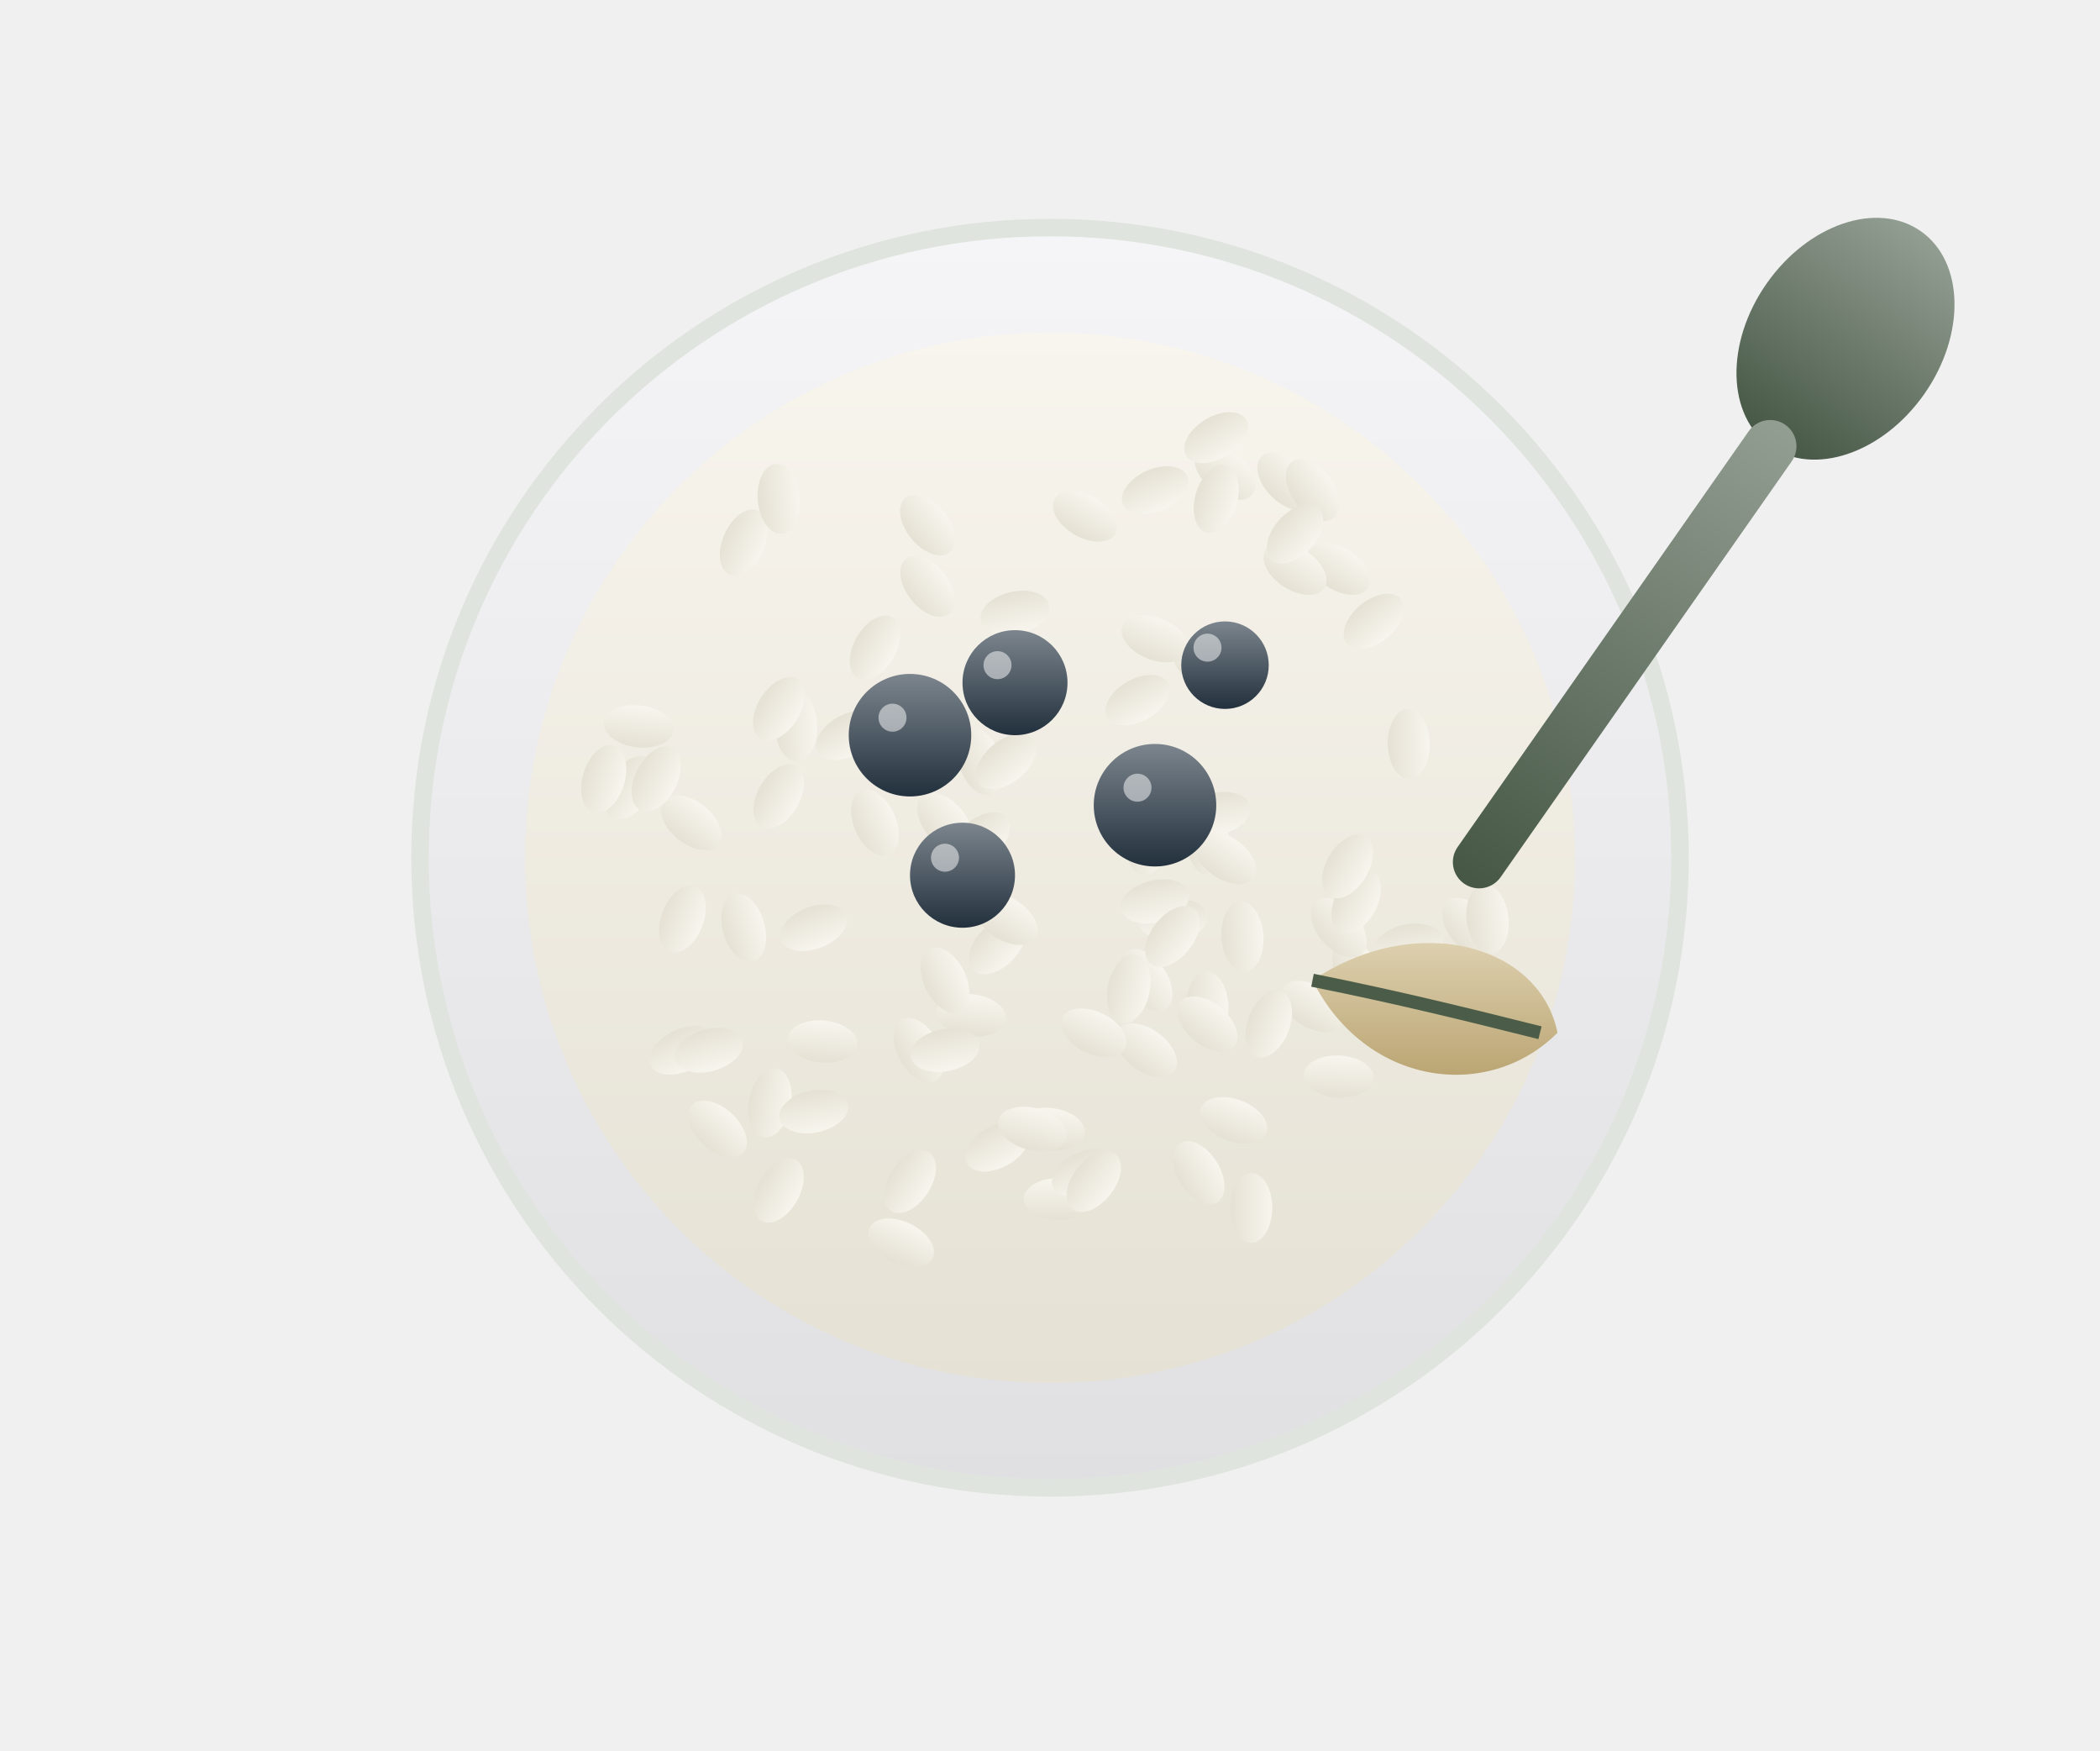
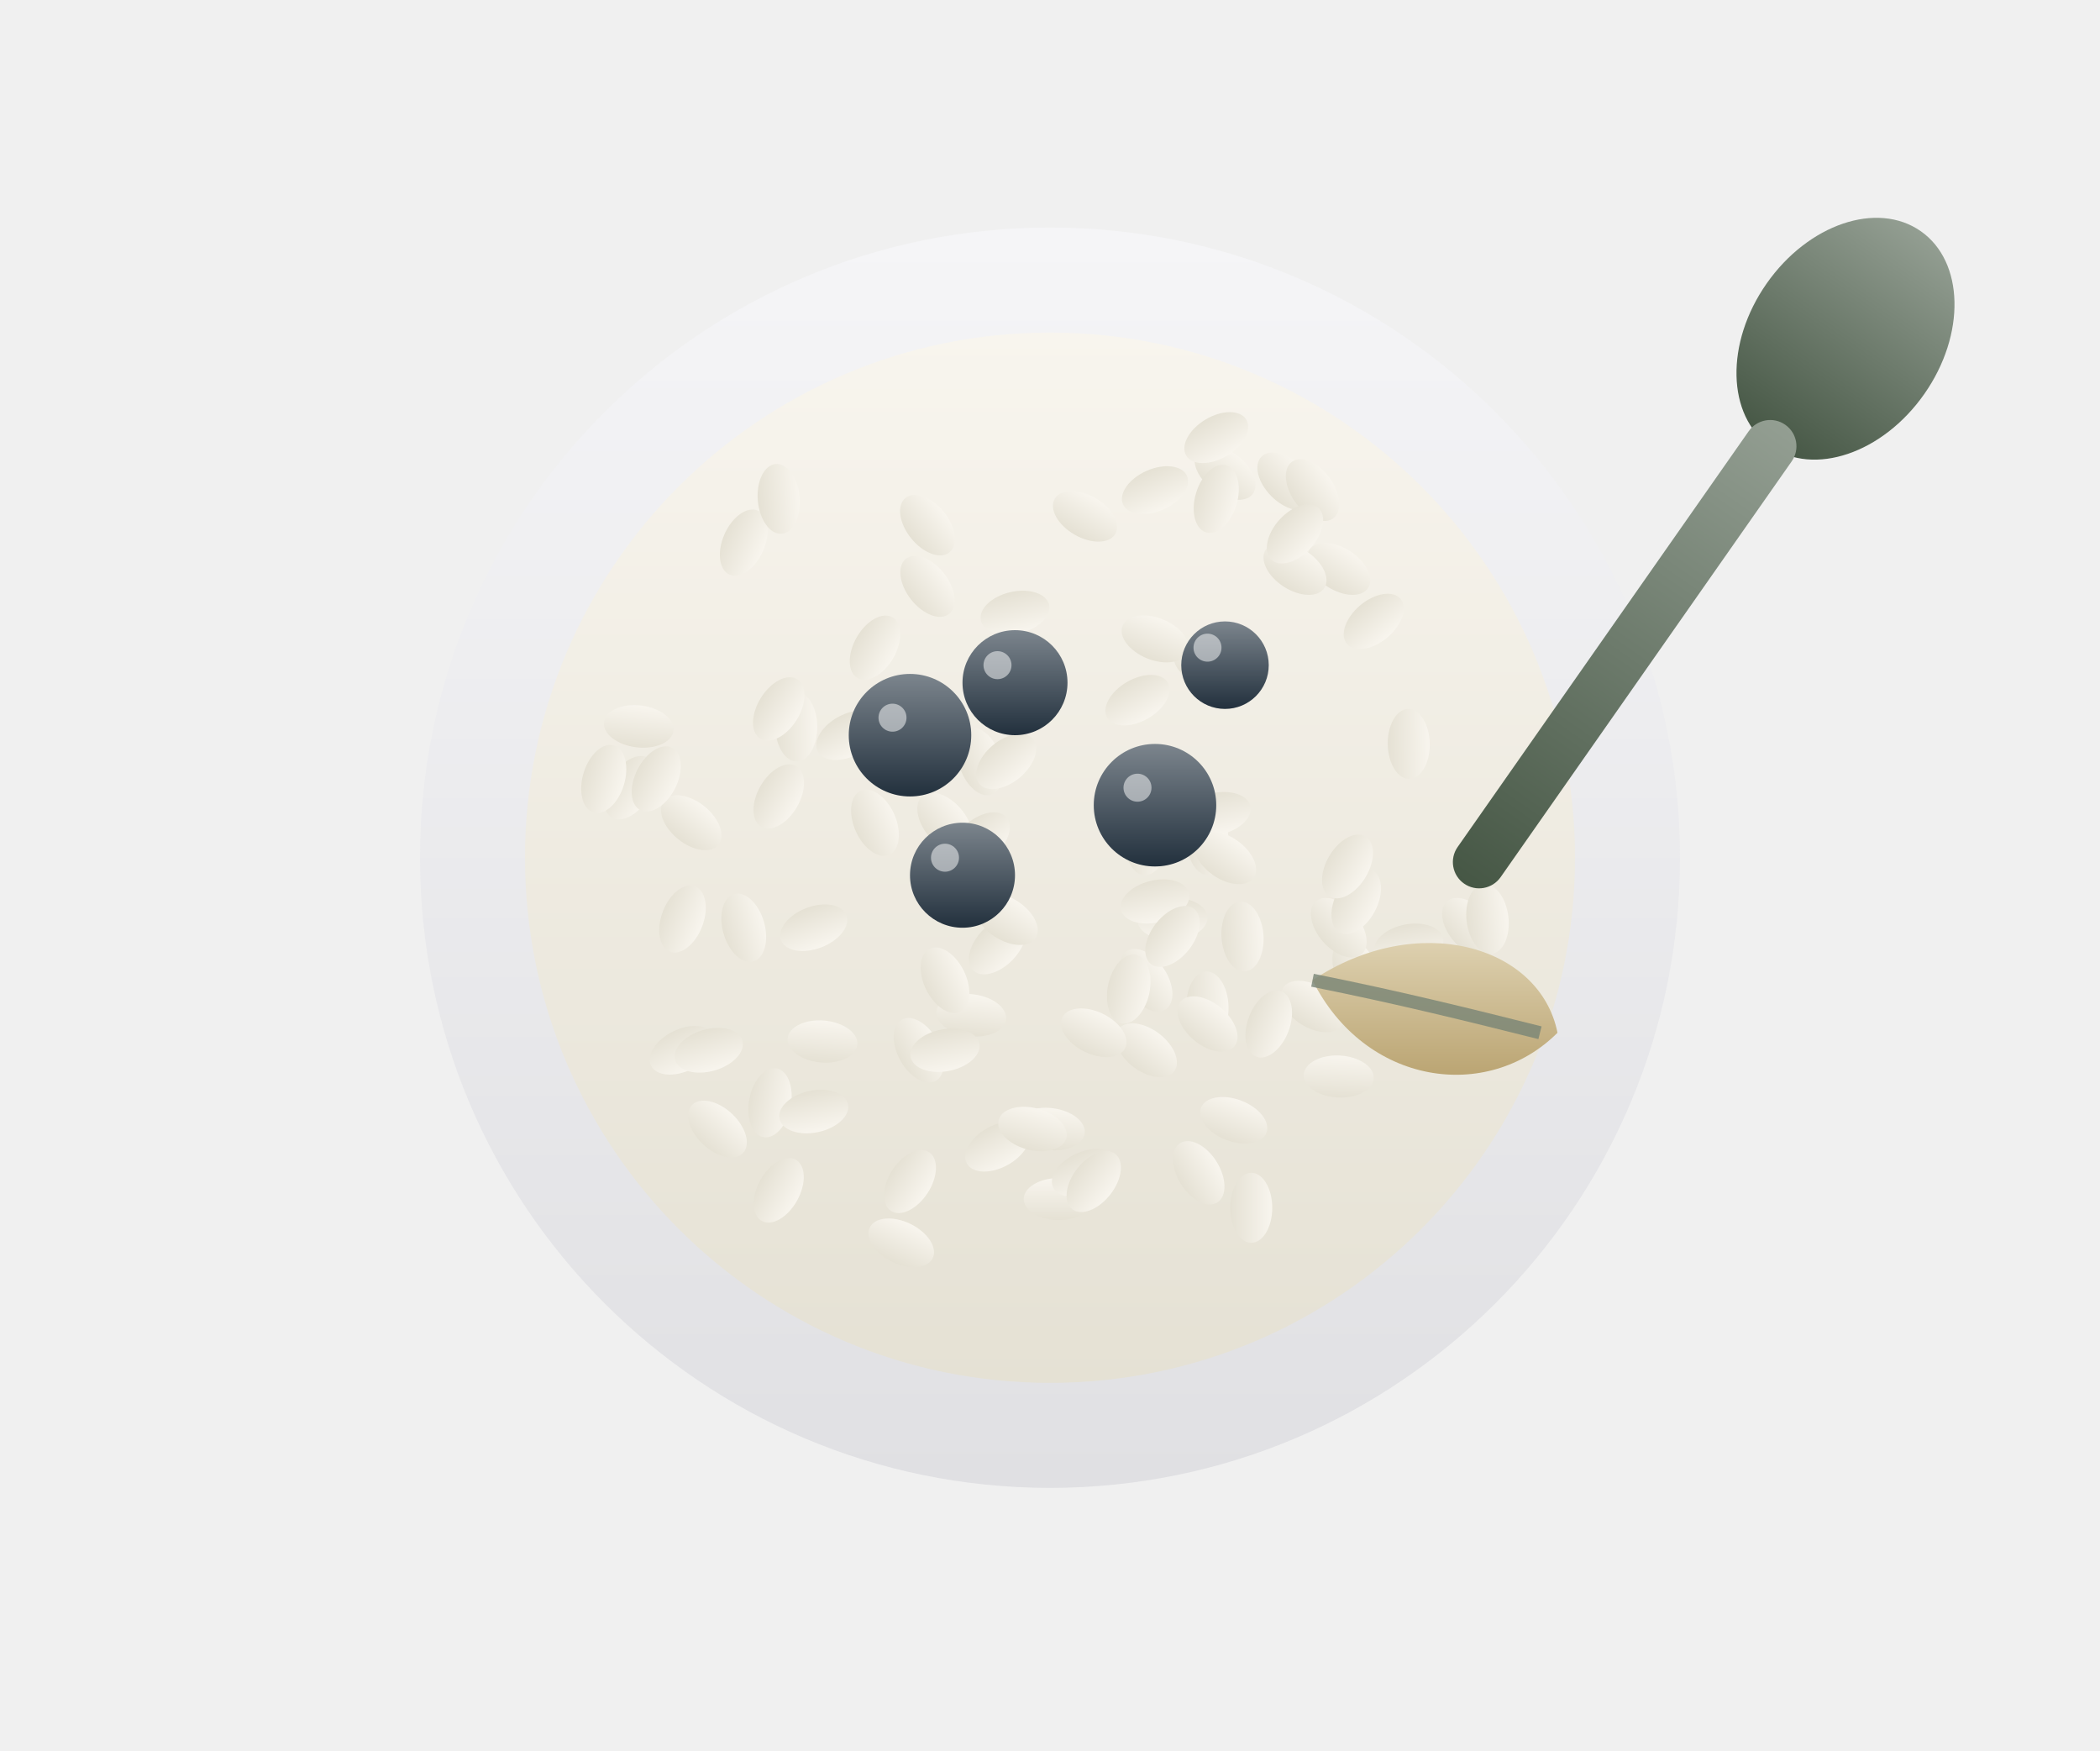
<svg xmlns="http://www.w3.org/2000/svg" viewBox="0 0 240 200" width="240" height="200">
  <defs>
    <linearGradient id="s8foodoats1" x1="0" y1="0" x2="0" y2="1">
      <stop offset="0" stop-color="#f5f5f7" />
      <stop offset="1" stop-color="#e0e0e3" />
    </linearGradient>
    <linearGradient id="s8foodoats2" x1="0" y1="0" x2="0" y2="1">
      <stop offset="0" stop-color="#f8f5ee" />
      <stop offset="1" stop-color="#e5e1d4" />
    </linearGradient>
    <linearGradient id="s8foodoats3" x1="0" y1="0" x2="0" y2="1">
      <stop offset="0" stop-color="#f8f5ee" />
      <stop offset="1" stop-color="#e5e1d4" />
    </linearGradient>
    <linearGradient id="s8foodoats4" x1="0" y1="0" x2="0" y2="1">
      <stop offset="0" stop-color="#f8f5ee" />
      <stop offset="1" stop-color="#e5e1d4" />
    </linearGradient>
    <linearGradient id="s8foodoats5" x1="0" y1="0" x2="0" y2="1">
      <stop offset="0" stop-color="#f8f5ee" />
      <stop offset="1" stop-color="#e5e1d4" />
    </linearGradient>
    <linearGradient id="s8foodoats6" x1="0" y1="0" x2="0" y2="1">
      <stop offset="0" stop-color="#f8f5ee" />
      <stop offset="1" stop-color="#e5e1d4" />
    </linearGradient>
    <linearGradient id="s8foodoats7" x1="0" y1="0" x2="0" y2="1">
      <stop offset="0" stop-color="#f8f5ee" />
      <stop offset="1" stop-color="#e5e1d4" />
    </linearGradient>
    <linearGradient id="s8foodoats8" x1="0" y1="0" x2="0" y2="1">
      <stop offset="0" stop-color="#f8f5ee" />
      <stop offset="1" stop-color="#e5e1d4" />
    </linearGradient>
    <linearGradient id="s8foodoats9" x1="0" y1="0" x2="0" y2="1">
      <stop offset="0" stop-color="#f8f5ee" />
      <stop offset="1" stop-color="#e5e1d4" />
    </linearGradient>
    <linearGradient id="s8foodoats10" x1="0" y1="0" x2="0" y2="1">
      <stop offset="0" stop-color="#f8f5ee" />
      <stop offset="1" stop-color="#e5e1d4" />
    </linearGradient>
    <linearGradient id="s8foodoats11" x1="0" y1="0" x2="0" y2="1">
      <stop offset="0" stop-color="#f8f5ee" />
      <stop offset="1" stop-color="#e5e1d4" />
    </linearGradient>
    <linearGradient id="s8foodoats12" x1="0" y1="0" x2="0" y2="1">
      <stop offset="0" stop-color="#f8f5ee" />
      <stop offset="1" stop-color="#e5e1d4" />
    </linearGradient>
    <linearGradient id="s8foodoats13" x1="0" y1="0" x2="0" y2="1">
      <stop offset="0" stop-color="#f8f5ee" />
      <stop offset="1" stop-color="#e5e1d4" />
    </linearGradient>
    <linearGradient id="s8foodoats14" x1="0" y1="0" x2="0" y2="1">
      <stop offset="0" stop-color="#f8f5ee" />
      <stop offset="1" stop-color="#e5e1d4" />
    </linearGradient>
    <linearGradient id="s8foodoats15" x1="0" y1="0" x2="0" y2="1">
      <stop offset="0" stop-color="#f8f5ee" />
      <stop offset="1" stop-color="#e5e1d4" />
    </linearGradient>
    <linearGradient id="s8foodoats16" x1="0" y1="0" x2="0" y2="1">
      <stop offset="0" stop-color="#f8f5ee" />
      <stop offset="1" stop-color="#e5e1d4" />
    </linearGradient>
    <linearGradient id="s8foodoats17" x1="0" y1="0" x2="0" y2="1">
      <stop offset="0" stop-color="#f8f5ee" />
      <stop offset="1" stop-color="#e5e1d4" />
    </linearGradient>
    <linearGradient id="s8foodoats18" x1="0" y1="0" x2="0" y2="1">
      <stop offset="0" stop-color="#f8f5ee" />
      <stop offset="1" stop-color="#e5e1d4" />
    </linearGradient>
    <linearGradient id="s8foodoats19" x1="0" y1="0" x2="0" y2="1">
      <stop offset="0" stop-color="#f8f5ee" />
      <stop offset="1" stop-color="#e5e1d4" />
    </linearGradient>
    <linearGradient id="s8foodoats20" x1="0" y1="0" x2="0" y2="1">
      <stop offset="0" stop-color="#f8f5ee" />
      <stop offset="1" stop-color="#e5e1d4" />
    </linearGradient>
    <linearGradient id="s8foodoats21" x1="0" y1="0" x2="0" y2="1">
      <stop offset="0" stop-color="#f8f5ee" />
      <stop offset="1" stop-color="#e5e1d4" />
    </linearGradient>
    <linearGradient id="s8foodoats22" x1="0" y1="0" x2="0" y2="1">
      <stop offset="0" stop-color="#f8f5ee" />
      <stop offset="1" stop-color="#e5e1d4" />
    </linearGradient>
    <linearGradient id="s8foodoats23" x1="0" y1="0" x2="0" y2="1">
      <stop offset="0" stop-color="#f8f5ee" />
      <stop offset="1" stop-color="#e5e1d4" />
    </linearGradient>
    <linearGradient id="s8foodoats24" x1="0" y1="0" x2="0" y2="1">
      <stop offset="0" stop-color="#f8f5ee" />
      <stop offset="1" stop-color="#e5e1d4" />
    </linearGradient>
    <linearGradient id="s8foodoats25" x1="0" y1="0" x2="0" y2="1">
      <stop offset="0" stop-color="#f8f5ee" />
      <stop offset="1" stop-color="#e5e1d4" />
    </linearGradient>
    <linearGradient id="s8foodoats26" x1="0" y1="0" x2="0" y2="1">
      <stop offset="0" stop-color="#f8f5ee" />
      <stop offset="1" stop-color="#e5e1d4" />
    </linearGradient>
    <linearGradient id="s8foodoats27" x1="0" y1="0" x2="0" y2="1">
      <stop offset="0" stop-color="#f8f5ee" />
      <stop offset="1" stop-color="#e5e1d4" />
    </linearGradient>
    <linearGradient id="s8foodoats28" x1="0" y1="0" x2="0" y2="1">
      <stop offset="0" stop-color="#f8f5ee" />
      <stop offset="1" stop-color="#e5e1d4" />
    </linearGradient>
    <linearGradient id="s8foodoats29" x1="0" y1="0" x2="0" y2="1">
      <stop offset="0" stop-color="#f8f5ee" />
      <stop offset="1" stop-color="#e5e1d4" />
    </linearGradient>
    <linearGradient id="s8foodoats30" x1="0" y1="0" x2="0" y2="1">
      <stop offset="0" stop-color="#f8f5ee" />
      <stop offset="1" stop-color="#e5e1d4" />
    </linearGradient>
    <linearGradient id="s8foodoats31" x1="0" y1="0" x2="0" y2="1">
      <stop offset="0" stop-color="#f8f5ee" />
      <stop offset="1" stop-color="#e5e1d4" />
    </linearGradient>
    <linearGradient id="s8foodoats32" x1="0" y1="0" x2="0" y2="1">
      <stop offset="0" stop-color="#f8f5ee" />
      <stop offset="1" stop-color="#e5e1d4" />
    </linearGradient>
    <linearGradient id="s8foodoats33" x1="0" y1="0" x2="0" y2="1">
      <stop offset="0" stop-color="#f8f5ee" />
      <stop offset="1" stop-color="#e5e1d4" />
    </linearGradient>
    <linearGradient id="s8foodoats34" x1="0" y1="0" x2="0" y2="1">
      <stop offset="0" stop-color="#f8f5ee" />
      <stop offset="1" stop-color="#e5e1d4" />
    </linearGradient>
    <linearGradient id="s8foodoats35" x1="0" y1="0" x2="0" y2="1">
      <stop offset="0" stop-color="#f8f5ee" />
      <stop offset="1" stop-color="#e5e1d4" />
    </linearGradient>
    <linearGradient id="s8foodoats36" x1="0" y1="0" x2="0" y2="1">
      <stop offset="0" stop-color="#f8f5ee" />
      <stop offset="1" stop-color="#e5e1d4" />
    </linearGradient>
    <linearGradient id="s8foodoats37" x1="0" y1="0" x2="0" y2="1">
      <stop offset="0" stop-color="#f8f5ee" />
      <stop offset="1" stop-color="#e5e1d4" />
    </linearGradient>
    <linearGradient id="s8foodoats38" x1="0" y1="0" x2="0" y2="1">
      <stop offset="0" stop-color="#f8f5ee" />
      <stop offset="1" stop-color="#e5e1d4" />
    </linearGradient>
    <linearGradient id="s8foodoats39" x1="0" y1="0" x2="0" y2="1">
      <stop offset="0" stop-color="#f8f5ee" />
      <stop offset="1" stop-color="#e5e1d4" />
    </linearGradient>
    <linearGradient id="s8foodoats40" x1="0" y1="0" x2="0" y2="1">
      <stop offset="0" stop-color="#f8f5ee" />
      <stop offset="1" stop-color="#e5e1d4" />
    </linearGradient>
    <linearGradient id="s8foodoats41" x1="0" y1="0" x2="0" y2="1">
      <stop offset="0" stop-color="#f8f5ee" />
      <stop offset="1" stop-color="#e5e1d4" />
    </linearGradient>
    <linearGradient id="s8foodoats42" x1="0" y1="0" x2="0" y2="1">
      <stop offset="0" stop-color="#f8f5ee" />
      <stop offset="1" stop-color="#e5e1d4" />
    </linearGradient>
    <linearGradient id="s8foodoats43" x1="0" y1="0" x2="0" y2="1">
      <stop offset="0" stop-color="#f8f5ee" />
      <stop offset="1" stop-color="#e5e1d4" />
    </linearGradient>
    <linearGradient id="s8foodoats44" x1="0" y1="0" x2="0" y2="1">
      <stop offset="0" stop-color="#f8f5ee" />
      <stop offset="1" stop-color="#e5e1d4" />
    </linearGradient>
    <linearGradient id="s8foodoats45" x1="0" y1="0" x2="0" y2="1">
      <stop offset="0" stop-color="#f8f5ee" />
      <stop offset="1" stop-color="#e5e1d4" />
    </linearGradient>
    <linearGradient id="s8foodoats46" x1="0" y1="0" x2="0" y2="1">
      <stop offset="0" stop-color="#f8f5ee" />
      <stop offset="1" stop-color="#e5e1d4" />
    </linearGradient>
    <linearGradient id="s8foodoats47" x1="0" y1="0" x2="0" y2="1">
      <stop offset="0" stop-color="#f8f5ee" />
      <stop offset="1" stop-color="#e5e1d4" />
    </linearGradient>
    <linearGradient id="s8foodoats48" x1="0" y1="0" x2="0" y2="1">
      <stop offset="0" stop-color="#f8f5ee" />
      <stop offset="1" stop-color="#e5e1d4" />
    </linearGradient>
    <linearGradient id="s8foodoats49" x1="0" y1="0" x2="0" y2="1">
      <stop offset="0" stop-color="#f8f5ee" />
      <stop offset="1" stop-color="#e5e1d4" />
    </linearGradient>
    <linearGradient id="s8foodoats50" x1="0" y1="0" x2="0" y2="1">
      <stop offset="0" stop-color="#f8f5ee" />
      <stop offset="1" stop-color="#e5e1d4" />
    </linearGradient>
    <linearGradient id="s8foodoats51" x1="0" y1="0" x2="0" y2="1">
      <stop offset="0" stop-color="#f8f5ee" />
      <stop offset="1" stop-color="#e5e1d4" />
    </linearGradient>
    <linearGradient id="s8foodoats52" x1="0" y1="0" x2="0" y2="1">
      <stop offset="0" stop-color="#f8f5ee" />
      <stop offset="1" stop-color="#e5e1d4" />
    </linearGradient>
    <linearGradient id="s8foodoats53" x1="0" y1="0" x2="0" y2="1">
      <stop offset="0" stop-color="#f8f5ee" />
      <stop offset="1" stop-color="#e5e1d4" />
    </linearGradient>
    <linearGradient id="s8foodoats54" x1="0" y1="0" x2="0" y2="1">
      <stop offset="0" stop-color="#f8f5ee" />
      <stop offset="1" stop-color="#e5e1d4" />
    </linearGradient>
    <linearGradient id="s8foodoats55" x1="0" y1="0" x2="0" y2="1">
      <stop offset="0" stop-color="#f8f5ee" />
      <stop offset="1" stop-color="#e5e1d4" />
    </linearGradient>
    <linearGradient id="s8foodoats56" x1="0" y1="0" x2="0" y2="1">
      <stop offset="0" stop-color="#f8f5ee" />
      <stop offset="1" stop-color="#e5e1d4" />
    </linearGradient>
    <linearGradient id="s8foodoats57" x1="0" y1="0" x2="0" y2="1">
      <stop offset="0" stop-color="#f8f5ee" />
      <stop offset="1" stop-color="#e5e1d4" />
    </linearGradient>
    <linearGradient id="s8foodoats58" x1="0" y1="0" x2="0" y2="1">
      <stop offset="0" stop-color="#f8f5ee" />
      <stop offset="1" stop-color="#e5e1d4" />
    </linearGradient>
    <linearGradient id="s8foodoats59" x1="0" y1="0" x2="0" y2="1">
      <stop offset="0" stop-color="#f8f5ee" />
      <stop offset="1" stop-color="#e5e1d4" />
    </linearGradient>
    <linearGradient id="s8foodoats60" x1="0" y1="0" x2="0" y2="1">
      <stop offset="0" stop-color="#f8f5ee" />
      <stop offset="1" stop-color="#e5e1d4" />
    </linearGradient>
    <linearGradient id="s8foodoats61" x1="0" y1="0" x2="0" y2="1">
      <stop offset="0" stop-color="#f8f5ee" />
      <stop offset="1" stop-color="#e5e1d4" />
    </linearGradient>
    <linearGradient id="s8foodoats62" x1="0" y1="0" x2="0" y2="1">
      <stop offset="0" stop-color="#f8f5ee" />
      <stop offset="1" stop-color="#e5e1d4" />
    </linearGradient>
    <linearGradient id="s8foodoats63" x1="0" y1="0" x2="0" y2="1">
      <stop offset="0" stop-color="#f8f5ee" />
      <stop offset="1" stop-color="#e5e1d4" />
    </linearGradient>
    <linearGradient id="s8foodoats64" x1="0" y1="0" x2="0" y2="1">
      <stop offset="0" stop-color="#f8f5ee" />
      <stop offset="1" stop-color="#e5e1d4" />
    </linearGradient>
    <linearGradient id="s8foodoats65" x1="0" y1="0" x2="0" y2="1">
      <stop offset="0" stop-color="#f8f5ee" />
      <stop offset="1" stop-color="#e5e1d4" />
    </linearGradient>
    <linearGradient id="s8foodoats66" x1="0" y1="0" x2="0" y2="1">
      <stop offset="0" stop-color="#f8f5ee" />
      <stop offset="1" stop-color="#e5e1d4" />
    </linearGradient>
    <linearGradient id="s8foodoats67" x1="0" y1="0" x2="0" y2="1">
      <stop offset="0" stop-color="#f8f5ee" />
      <stop offset="1" stop-color="#e5e1d4" />
    </linearGradient>
    <linearGradient id="s8foodoats68" x1="0" y1="0" x2="0" y2="1">
      <stop offset="0" stop-color="#f8f5ee" />
      <stop offset="1" stop-color="#e5e1d4" />
    </linearGradient>
    <linearGradient id="s8foodoats69" x1="0" y1="0" x2="0" y2="1">
      <stop offset="0" stop-color="#f8f5ee" />
      <stop offset="1" stop-color="#e5e1d4" />
    </linearGradient>
    <linearGradient id="s8foodoats70" x1="0" y1="0" x2="0" y2="1">
      <stop offset="0" stop-color="#f8f5ee" />
      <stop offset="1" stop-color="#e5e1d4" />
    </linearGradient>
    <linearGradient id="s8foodoats71" x1="0" y1="0" x2="0" y2="1">
      <stop offset="0" stop-color="#f8f5ee" />
      <stop offset="1" stop-color="#e5e1d4" />
    </linearGradient>
    <linearGradient id="s8foodoats72" x1="0" y1="0" x2="0" y2="1">
      <stop offset="0" stop-color="#f8f5ee" />
      <stop offset="1" stop-color="#e5e1d4" />
    </linearGradient>
    <linearGradient id="s8foodoats73" x1="0" y1="0" x2="0" y2="1">
      <stop offset="0" stop-color="#f8f5ee" />
      <stop offset="1" stop-color="#e5e1d4" />
    </linearGradient>
    <linearGradient id="s8foodoats74" x1="0" y1="0" x2="0" y2="1">
      <stop offset="0" stop-color="#f8f5ee" />
      <stop offset="1" stop-color="#e5e1d4" />
    </linearGradient>
    <linearGradient id="s8foodoats75" x1="0" y1="0" x2="0" y2="1">
      <stop offset="0" stop-color="#f8f5ee" />
      <stop offset="1" stop-color="#e5e1d4" />
    </linearGradient>
    <linearGradient id="s8foodoats76" x1="0" y1="0" x2="0" y2="1">
      <stop offset="0" stop-color="#f8f5ee" />
      <stop offset="1" stop-color="#e5e1d4" />
    </linearGradient>
    <linearGradient id="s8foodoats77" x1="0" y1="0" x2="0" y2="1">
      <stop offset="0" stop-color="#f8f5ee" />
      <stop offset="1" stop-color="#e5e1d4" />
    </linearGradient>
    <linearGradient id="s8foodoats78" x1="0" y1="0" x2="0" y2="1">
      <stop offset="0" stop-color="#f8f5ee" />
      <stop offset="1" stop-color="#e5e1d4" />
    </linearGradient>
    <linearGradient id="s8foodoats79" x1="0" y1="0" x2="0" y2="1">
      <stop offset="0" stop-color="#f8f5ee" />
      <stop offset="1" stop-color="#e5e1d4" />
    </linearGradient>
    <linearGradient id="s8foodoats80" x1="0" y1="0" x2="0" y2="1">
      <stop offset="0" stop-color="#f8f5ee" />
      <stop offset="1" stop-color="#e5e1d4" />
    </linearGradient>
    <linearGradient id="s8foodoats81" x1="0" y1="0" x2="0" y2="1">
      <stop offset="0" stop-color="#f8f5ee" />
      <stop offset="1" stop-color="#e5e1d4" />
    </linearGradient>
    <linearGradient id="s8foodoats82" x1="0" y1="0" x2="0" y2="1">
      <stop offset="0" stop-color="#f8f5ee" />
      <stop offset="1" stop-color="#e5e1d4" />
    </linearGradient>
    <linearGradient id="s8foodoats83" x1="0" y1="0" x2="0" y2="1">
      <stop offset="0" stop-color="#f8f5ee" />
      <stop offset="1" stop-color="#e5e1d4" />
    </linearGradient>
    <linearGradient id="s8foodoats84" x1="0" y1="0" x2="0" y2="1">
      <stop offset="0" stop-color="#f8f5ee" />
      <stop offset="1" stop-color="#e5e1d4" />
    </linearGradient>
    <linearGradient id="s8foodoats85" x1="0" y1="0" x2="0" y2="1">
      <stop offset="0" stop-color="#f8f5ee" />
      <stop offset="1" stop-color="#e5e1d4" />
    </linearGradient>
    <linearGradient id="s8foodoats86" x1="0" y1="0" x2="0" y2="1">
      <stop offset="0" stop-color="#f8f5ee" />
      <stop offset="1" stop-color="#e5e1d4" />
    </linearGradient>
    <linearGradient id="s8foodoats87" x1="0" y1="0" x2="0" y2="1">
      <stop offset="0" stop-color="#f8f5ee" />
      <stop offset="1" stop-color="#e5e1d4" />
    </linearGradient>
    <linearGradient id="s8foodoats88" x1="0" y1="0" x2="0" y2="1">
      <stop offset="0" stop-color="#f8f5ee" />
      <stop offset="1" stop-color="#e5e1d4" />
    </linearGradient>
    <linearGradient id="s8foodoats89" x1="0" y1="0" x2="0" y2="1">
      <stop offset="0" stop-color="#f8f5ee" />
      <stop offset="1" stop-color="#e5e1d4" />
    </linearGradient>
    <linearGradient id="s8foodoats90" x1="0" y1="0" x2="0" y2="1">
      <stop offset="0" stop-color="#f8f5ee" />
      <stop offset="1" stop-color="#e5e1d4" />
    </linearGradient>
    <linearGradient id="s8foodoats91" x1="0" y1="0" x2="0" y2="1">
      <stop offset="0" stop-color="#f8f5ee" />
      <stop offset="1" stop-color="#e5e1d4" />
    </linearGradient>
    <linearGradient id="s8foodoats92" x1="0" y1="0" x2="0" y2="1">
      <stop offset="0" stop-color="#f8f5ee" />
      <stop offset="1" stop-color="#e5e1d4" />
    </linearGradient>
    <linearGradient id="s8foodoats93" x1="0" y1="0" x2="0" y2="1">
      <stop offset="0" stop-color="#7c858d" />
      <stop offset="1" stop-color="#22303d" />
    </linearGradient>
    <linearGradient id="s8foodoats94" x1="0" y1="0" x2="0" y2="1">
      <stop offset="0" stop-color="#7c858d" />
      <stop offset="1" stop-color="#22303d" />
    </linearGradient>
    <linearGradient id="s8foodoats95" x1="0" y1="0" x2="0" y2="1">
      <stop offset="0" stop-color="#7c858d" />
      <stop offset="1" stop-color="#22303d" />
    </linearGradient>
    <linearGradient id="s8foodoats96" x1="0" y1="0" x2="0" y2="1">
      <stop offset="0" stop-color="#7c858d" />
      <stop offset="1" stop-color="#22303d" />
    </linearGradient>
    <linearGradient id="s8foodoats97" x1="0" y1="0" x2="0" y2="1">
      <stop offset="0" stop-color="#7c858d" />
      <stop offset="1" stop-color="#22303d" />
    </linearGradient>
    <linearGradient id="s8foodoats98" x1="0" y1="0" x2="0" y2="1">
      <stop offset="0" stop-color="#ddd0af" />
      <stop offset="1" stop-color="#bba573" />
    </linearGradient>
    <linearGradient id="s8foodoats99" x1="0" y1="0" x2="0" y2="1">
      <stop offset="0" stop-color="#939e92" />
      <stop offset="1" stop-color="#465745" />
    </linearGradient>
    <linearGradient id="s8foodoats100" x1="0" y1="0" x2="0" y2="1">
      <stop offset="0" stop-color="#939e92" />
      <stop offset="1" stop-color="#465745" />
    </linearGradient>
  </defs>
-   <circle cx="120" cy="98" r="72" fill="url(#s8foodoats1)" stroke="#DFE4DE" stroke-width="2" />
+   <circle cx="120" cy="98" r="72" fill="url(#s8foodoats1)" stroke="none" stroke-width="2" />
  <circle cx="120" cy="98" r="60" fill="url(#s8foodoats2)" />
  <ellipse cx="111" cy="116" rx="4" ry="2.4" transform="rotate(7 111 116)" fill="url(#s8foodoats3)" />
  <ellipse cx="112" cy="87" rx="4" ry="2.4" transform="rotate(71 112 87)" fill="url(#s8foodoats4)" />
  <ellipse cx="89" cy="91" rx="4" ry="2.4" transform="rotate(120 89 91)" fill="url(#s8foodoats5)" />
  <ellipse cx="155" cy="111" rx="4" ry="2.4" transform="rotate(66 155 111)" fill="url(#s8foodoats6)" />
  <ellipse cx="153" cy="106" rx="4" ry="2.4" transform="rotate(49 153 106)" fill="url(#s8foodoats7)" />
  <ellipse cx="134" cy="105" rx="4" ry="2.4" transform="rotate(177 134 105)" fill="url(#s8foodoats8)" />
  <ellipse cx="78" cy="120" rx="4" ry="2.4" transform="rotate(154 78 120)" fill="url(#s8foodoats9)" />
  <ellipse cx="138" cy="115" rx="4" ry="2.4" transform="rotate(88 138 115)" fill="url(#s8foodoats10)" />
  <ellipse cx="85" cy="62" rx="4" ry="2.4" transform="rotate(114 85 62)" fill="url(#s8foodoats11)" />
  <ellipse cx="91" cy="83" rx="4" ry="2.4" transform="rotate(89 91 83)" fill="url(#s8foodoats12)" />
  <ellipse cx="131" cy="96" rx="4" ry="2.4" transform="rotate(93 131 96)" fill="url(#s8foodoats13)" />
  <ellipse cx="138" cy="76" rx="4" ry="2.4" transform="rotate(20 138 76)" fill="url(#s8foodoats14)" />
  <ellipse cx="131" cy="112" rx="4" ry="2.4" transform="rotate(56 131 112)" fill="url(#s8foodoats15)" />
  <ellipse cx="103" cy="142" rx="4" ry="2.4" transform="rotate(26 103 142)" fill="url(#s8foodoats16)" />
  <ellipse cx="137" cy="134" rx="4" ry="2.4" transform="rotate(58 137 134)" fill="url(#s8foodoats17)" />
  <ellipse cx="100" cy="74" rx="4" ry="2.4" transform="rotate(120 100 74)" fill="url(#s8foodoats18)" />
  <ellipse cx="108" cy="94" rx="4" ry="2.4" transform="rotate(50 108 94)" fill="url(#s8foodoats19)" />
  <ellipse cx="142" cy="107" rx="4" ry="2.4" transform="rotate(86 142 107)" fill="url(#s8foodoats20)" />
  <ellipse cx="106" cy="67" rx="4" ry="2.4" transform="rotate(52 106 67)" fill="url(#s8foodoats21)" />
  <ellipse cx="104" cy="135" rx="4" ry="2.4" transform="rotate(123 104 135)" fill="url(#s8foodoats22)" />
  <ellipse cx="93" cy="106" rx="4" ry="2.4" transform="rotate(159 93 106)" fill="url(#s8foodoats23)" />
  <ellipse cx="132" cy="56" rx="4" ry="2.4" transform="rotate(156 132 56)" fill="url(#s8foodoats24)" />
  <ellipse cx="121" cy="137" rx="4" ry="2.4" transform="rotate(0 121 137)" fill="url(#s8foodoats25)" />
  <ellipse cx="72" cy="90" rx="4" ry="2.4" transform="rotate(122 72 90)" fill="url(#s8foodoats26)" />
  <ellipse cx="116" cy="70" rx="4" ry="2.4" transform="rotate(167 116 70)" fill="url(#s8foodoats27)" />
  <ellipse cx="138" cy="96" rx="4" ry="2.4" transform="rotate(88 138 96)" fill="url(#s8foodoats28)" />
  <ellipse cx="81" cy="120" rx="4" ry="2.4" transform="rotate(164 81 120)" fill="url(#s8foodoats29)" />
  <ellipse cx="141" cy="128" rx="4" ry="2.4" transform="rotate(21 141 128)" fill="url(#s8foodoats30)" />
  <ellipse cx="161" cy="108" rx="4" ry="2.4" transform="rotate(169 161 108)" fill="url(#s8foodoats31)" />
  <ellipse cx="124" cy="59" rx="4" ry="2.4" transform="rotate(30 124 59)" fill="url(#s8foodoats32)" />
  <ellipse cx="141" cy="77" rx="4" ry="2.4" transform="rotate(99 141 77)" fill="url(#s8foodoats33)" />
  <ellipse cx="106" cy="60" rx="4" ry="2.4" transform="rotate(51 106 60)" fill="url(#s8foodoats34)" />
  <ellipse cx="89" cy="81" rx="4" ry="2.4" transform="rotate(122 89 81)" fill="url(#s8foodoats35)" />
  <ellipse cx="147" cy="55" rx="4" ry="2.4" transform="rotate(45 147 55)" fill="url(#s8foodoats36)" />
  <ellipse cx="78" cy="105" rx="4" ry="2.4" transform="rotate(111 78 105)" fill="url(#s8foodoats37)" />
  <ellipse cx="160" cy="114" rx="4" ry="2.4" transform="rotate(162 160 114)" fill="url(#s8foodoats38)" />
  <ellipse cx="89" cy="57" rx="4" ry="2.4" transform="rotate(85 89 57)" fill="url(#s8foodoats39)" />
  <ellipse cx="132" cy="73" rx="4" ry="2.4" transform="rotate(22 132 73)" fill="url(#s8foodoats40)" />
  <ellipse cx="88" cy="126" rx="4" ry="2.4" transform="rotate(101 88 126)" fill="url(#s8foodoats41)" />
  <ellipse cx="155" cy="103" rx="4" ry="2.4" transform="rotate(118 155 103)" fill="url(#s8foodoats42)" />
  <ellipse cx="129" cy="113" rx="4" ry="2.4" transform="rotate(102 129 113)" fill="url(#s8foodoats43)" />
  <ellipse cx="162" cy="114" rx="4" ry="2.4" transform="rotate(21 162 114)" fill="url(#s8foodoats44)" />
  <ellipse cx="138" cy="117" rx="4" ry="2.4" transform="rotate(40 138 117)" fill="url(#s8foodoats45)" />
  <ellipse cx="82" cy="129" rx="4" ry="2.4" transform="rotate(43 82 129)" fill="url(#s8foodoats46)" />
  <ellipse cx="150" cy="115" rx="4" ry="2.4" transform="rotate(32 150 115)" fill="url(#s8foodoats47)" />
  <ellipse cx="73" cy="83" rx="4" ry="2.4" transform="rotate(7 73 83)" fill="url(#s8foodoats48)" />
  <ellipse cx="140" cy="54" rx="4" ry="2.4" transform="rotate(38 140 54)" fill="url(#s8foodoats49)" />
  <ellipse cx="114" cy="131" rx="4" ry="2.4" transform="rotate(151 114 131)" fill="url(#s8foodoats50)" />
  <ellipse cx="89" cy="136" rx="4" ry="2.4" transform="rotate(119 89 136)" fill="url(#s8foodoats51)" />
  <ellipse cx="139" cy="93" rx="4" ry="2.4" transform="rotate(167 139 93)" fill="url(#s8foodoats52)" />
  <ellipse cx="131" cy="120" rx="4" ry="2.4" transform="rotate(37 131 120)" fill="url(#s8foodoats53)" />
  <ellipse cx="124" cy="134" rx="4" ry="2.4" transform="rotate(156 124 134)" fill="url(#s8foodoats54)" />
  <ellipse cx="97" cy="84" rx="4" ry="2.4" transform="rotate(152 97 84)" fill="url(#s8foodoats55)" />
  <ellipse cx="154" cy="99" rx="4" ry="2.4" transform="rotate(121 154 99)" fill="url(#s8foodoats56)" />
  <ellipse cx="93" cy="127" rx="4" ry="2.4" transform="rotate(168 93 127)" fill="url(#s8foodoats57)" />
  <ellipse cx="161" cy="85" rx="4" ry="2.4" transform="rotate(89 161 85)" fill="url(#s8foodoats58)" />
  <ellipse cx="79" cy="94" rx="4" ry="2.4" transform="rotate(39 79 94)" fill="url(#s8foodoats59)" />
  <ellipse cx="115" cy="87" rx="4" ry="2.4" transform="rotate(140 115 87)" fill="url(#s8foodoats60)" />
  <ellipse cx="157" cy="71" rx="4" ry="2.4" transform="rotate(140 157 71)" fill="url(#s8foodoats61)" />
  <ellipse cx="153" cy="65" rx="4" ry="2.4" transform="rotate(33 153 65)" fill="url(#s8foodoats62)" />
  <ellipse cx="94" cy="119" rx="4" ry="2.4" transform="rotate(5 94 119)" fill="url(#s8foodoats63)" />
  <ellipse cx="153" cy="123" rx="4" ry="2.4" transform="rotate(3 153 123)" fill="url(#s8foodoats64)" />
  <ellipse cx="132" cy="103" rx="4" ry="2.4" transform="rotate(166 132 103)" fill="url(#s8foodoats65)" />
  <ellipse cx="125" cy="118" rx="4" ry="2.4" transform="rotate(26 125 118)" fill="url(#s8foodoats66)" />
  <ellipse cx="114" cy="108" rx="4" ry="2.4" transform="rotate(134 114 108)" fill="url(#s8foodoats67)" />
  <ellipse cx="140" cy="98" rx="4" ry="2.4" transform="rotate(35 140 98)" fill="url(#s8foodoats68)" />
  <ellipse cx="145" cy="117" rx="4" ry="2.4" transform="rotate(111 145 117)" fill="url(#s8foodoats69)" />
  <ellipse cx="168" cy="106" rx="4" ry="2.4" transform="rotate(49 168 106)" fill="url(#s8foodoats70)" />
  <ellipse cx="105" cy="85" rx="4" ry="2.4" transform="rotate(54 105 85)" fill="url(#s8foodoats71)" />
  <ellipse cx="120" cy="129" rx="4" ry="2.4" transform="rotate(7 120 129)" fill="url(#s8foodoats72)" />
  <ellipse cx="108" cy="112" rx="4" ry="2.4" transform="rotate(64 108 112)" fill="url(#s8foodoats73)" />
  <ellipse cx="150" cy="56" rx="4" ry="2.4" transform="rotate(54 150 56)" fill="url(#s8foodoats74)" />
  <ellipse cx="85" cy="106" rx="4" ry="2.4" transform="rotate(74 85 106)" fill="url(#s8foodoats75)" />
  <ellipse cx="134" cy="107" rx="4" ry="2.4" transform="rotate(128 134 107)" fill="url(#s8foodoats76)" />
  <ellipse cx="105" cy="120" rx="4" ry="2.4" transform="rotate(61 105 120)" fill="url(#s8foodoats77)" />
  <ellipse cx="130" cy="80" rx="4" ry="2.4" transform="rotate(150 130 80)" fill="url(#s8foodoats78)" />
  <ellipse cx="170" cy="105" rx="4" ry="2.4" transform="rotate(83 170 105)" fill="url(#s8foodoats79)" />
  <ellipse cx="100" cy="94" rx="4" ry="2.4" transform="rotate(66 100 94)" fill="url(#s8foodoats80)" />
  <ellipse cx="112" cy="96" rx="4" ry="2.4" transform="rotate(139 112 96)" fill="url(#s8foodoats81)" />
  <ellipse cx="69" cy="89" rx="4" ry="2.4" transform="rotate(107 69 89)" fill="url(#s8foodoats82)" />
  <ellipse cx="148" cy="65" rx="4" ry="2.4" transform="rotate(33 148 65)" fill="url(#s8foodoats83)" />
  <ellipse cx="118" cy="129" rx="4" ry="2.4" transform="rotate(15 118 129)" fill="url(#s8foodoats84)" />
  <ellipse cx="143" cy="138" rx="4" ry="2.4" transform="rotate(90 143 138)" fill="url(#s8foodoats85)" />
  <ellipse cx="75" cy="89" rx="4" ry="2.4" transform="rotate(117 75 89)" fill="url(#s8foodoats86)" />
  <ellipse cx="108" cy="120" rx="4" ry="2.4" transform="rotate(169 108 120)" fill="url(#s8foodoats87)" />
  <ellipse cx="139" cy="50" rx="4" ry="2.4" transform="rotate(149 139 50)" fill="url(#s8foodoats88)" />
  <ellipse cx="148" cy="61" rx="4" ry="2.4" transform="rotate(132 148 61)" fill="url(#s8foodoats89)" />
  <ellipse cx="139" cy="57" rx="4" ry="2.4" transform="rotate(107 139 57)" fill="url(#s8foodoats90)" />
  <ellipse cx="125" cy="135" rx="4" ry="2.4" transform="rotate(128 125 135)" fill="url(#s8foodoats91)" />
  <ellipse cx="115" cy="105" rx="4" ry="2.4" transform="rotate(33 115 105)" fill="url(#s8foodoats92)" />
  <circle cx="104" cy="84" r="7" fill="url(#s8foodoats93)" />
  <circle cx="102" cy="82" r="1.6" fill="#fff" opacity=".5" />
  <circle cx="116" cy="78" r="6" fill="url(#s8foodoats94)" />
  <circle cx="114" cy="76" r="1.6" fill="#fff" opacity=".5" />
  <circle cx="132" cy="92" r="7" fill="url(#s8foodoats95)" />
  <circle cx="130" cy="90" r="1.6" fill="#fff" opacity=".5" />
  <circle cx="110" cy="100" r="6" fill="url(#s8foodoats96)" />
  <circle cx="108" cy="98" r="1.6" fill="#fff" opacity=".5" />
  <circle cx="140" cy="76" r="5" fill="url(#s8foodoats97)" />
  <circle cx="138" cy="74" r="1.6" fill="#fff" opacity=".5" />
  <path d="M150 112 C162 104 176 108 178 118 C170 126 156 124 150 112Z" fill="url(#s8foodoats98)" />
-   <path d="M150 112 C160 114 168 116 176 118" stroke="#4B5D49" stroke-width="1.5" fill="none" />
+   <path d="M150 112 C160 114 168 116 176 118" stroke="#788576" stroke-width="1.5" fill="none" stroke-opacity=".8" />
  <g transform="rotate(35 196 60)">
    <ellipse cx="196" cy="34" rx="11" ry="15" fill="url(#s8foodoats99)" />
    <rect x="193" y="46" width="6" height="64" rx="3" fill="url(#s8foodoats100)" />
  </g>
</svg>
